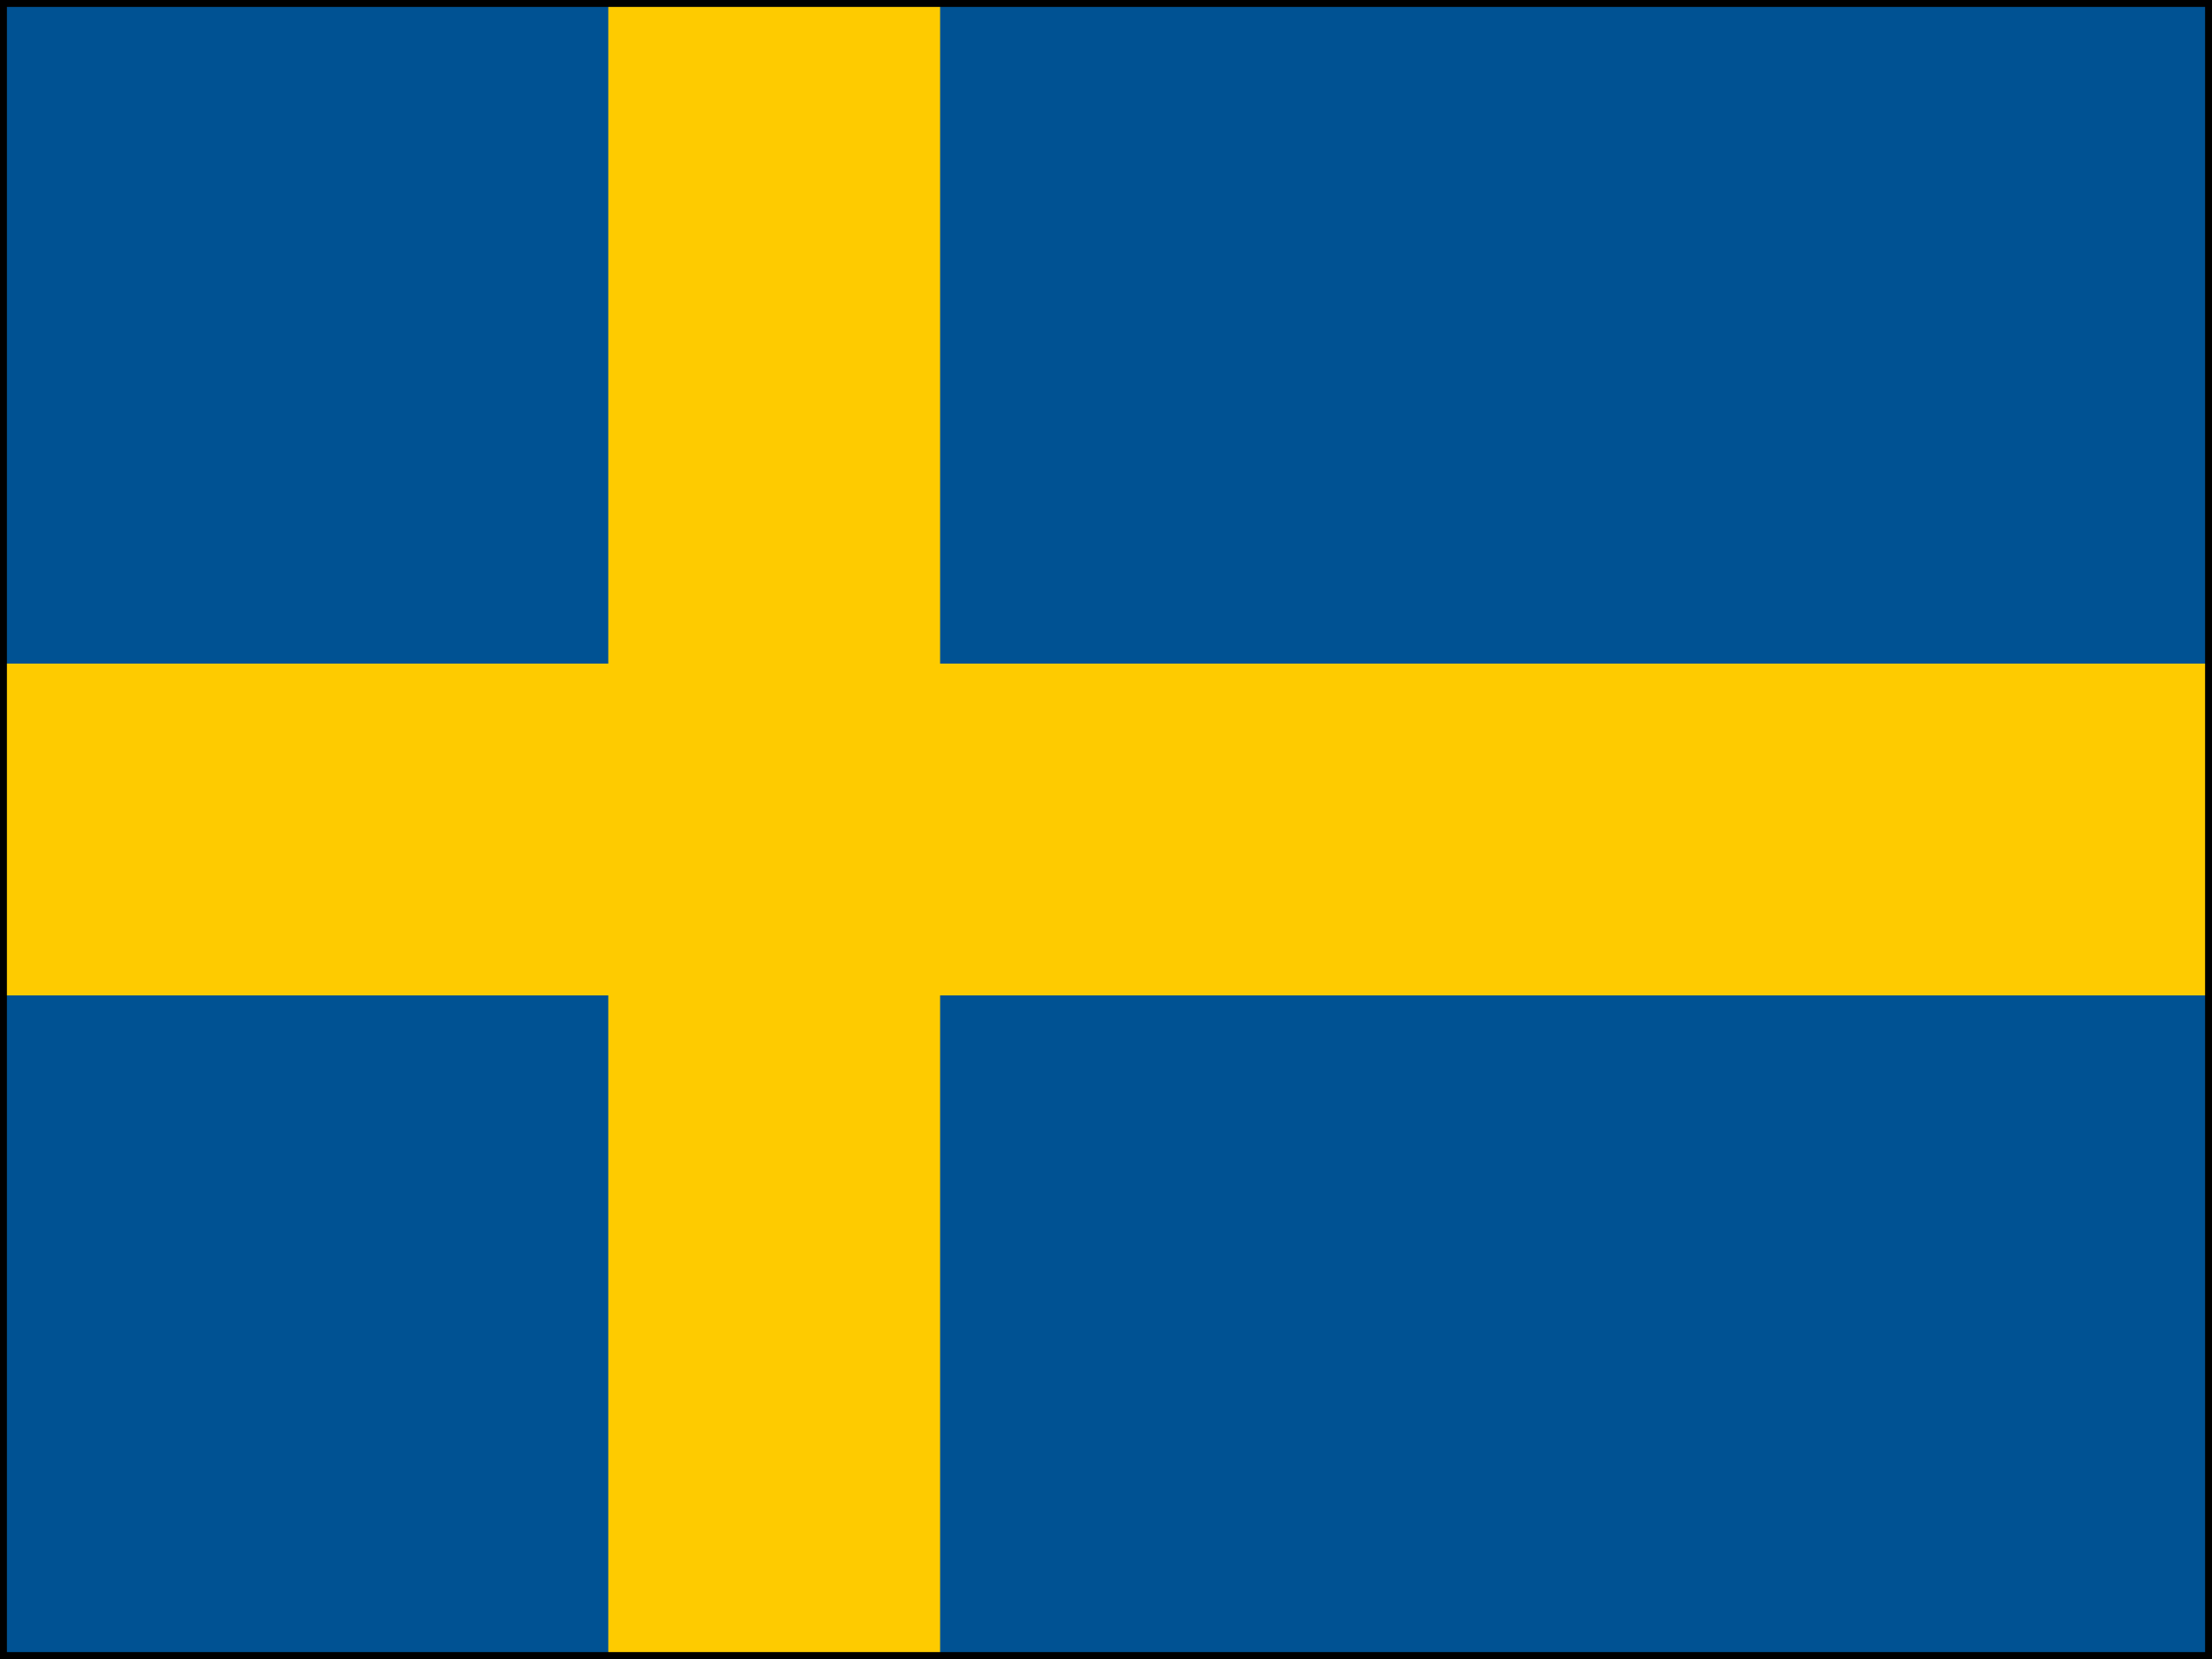
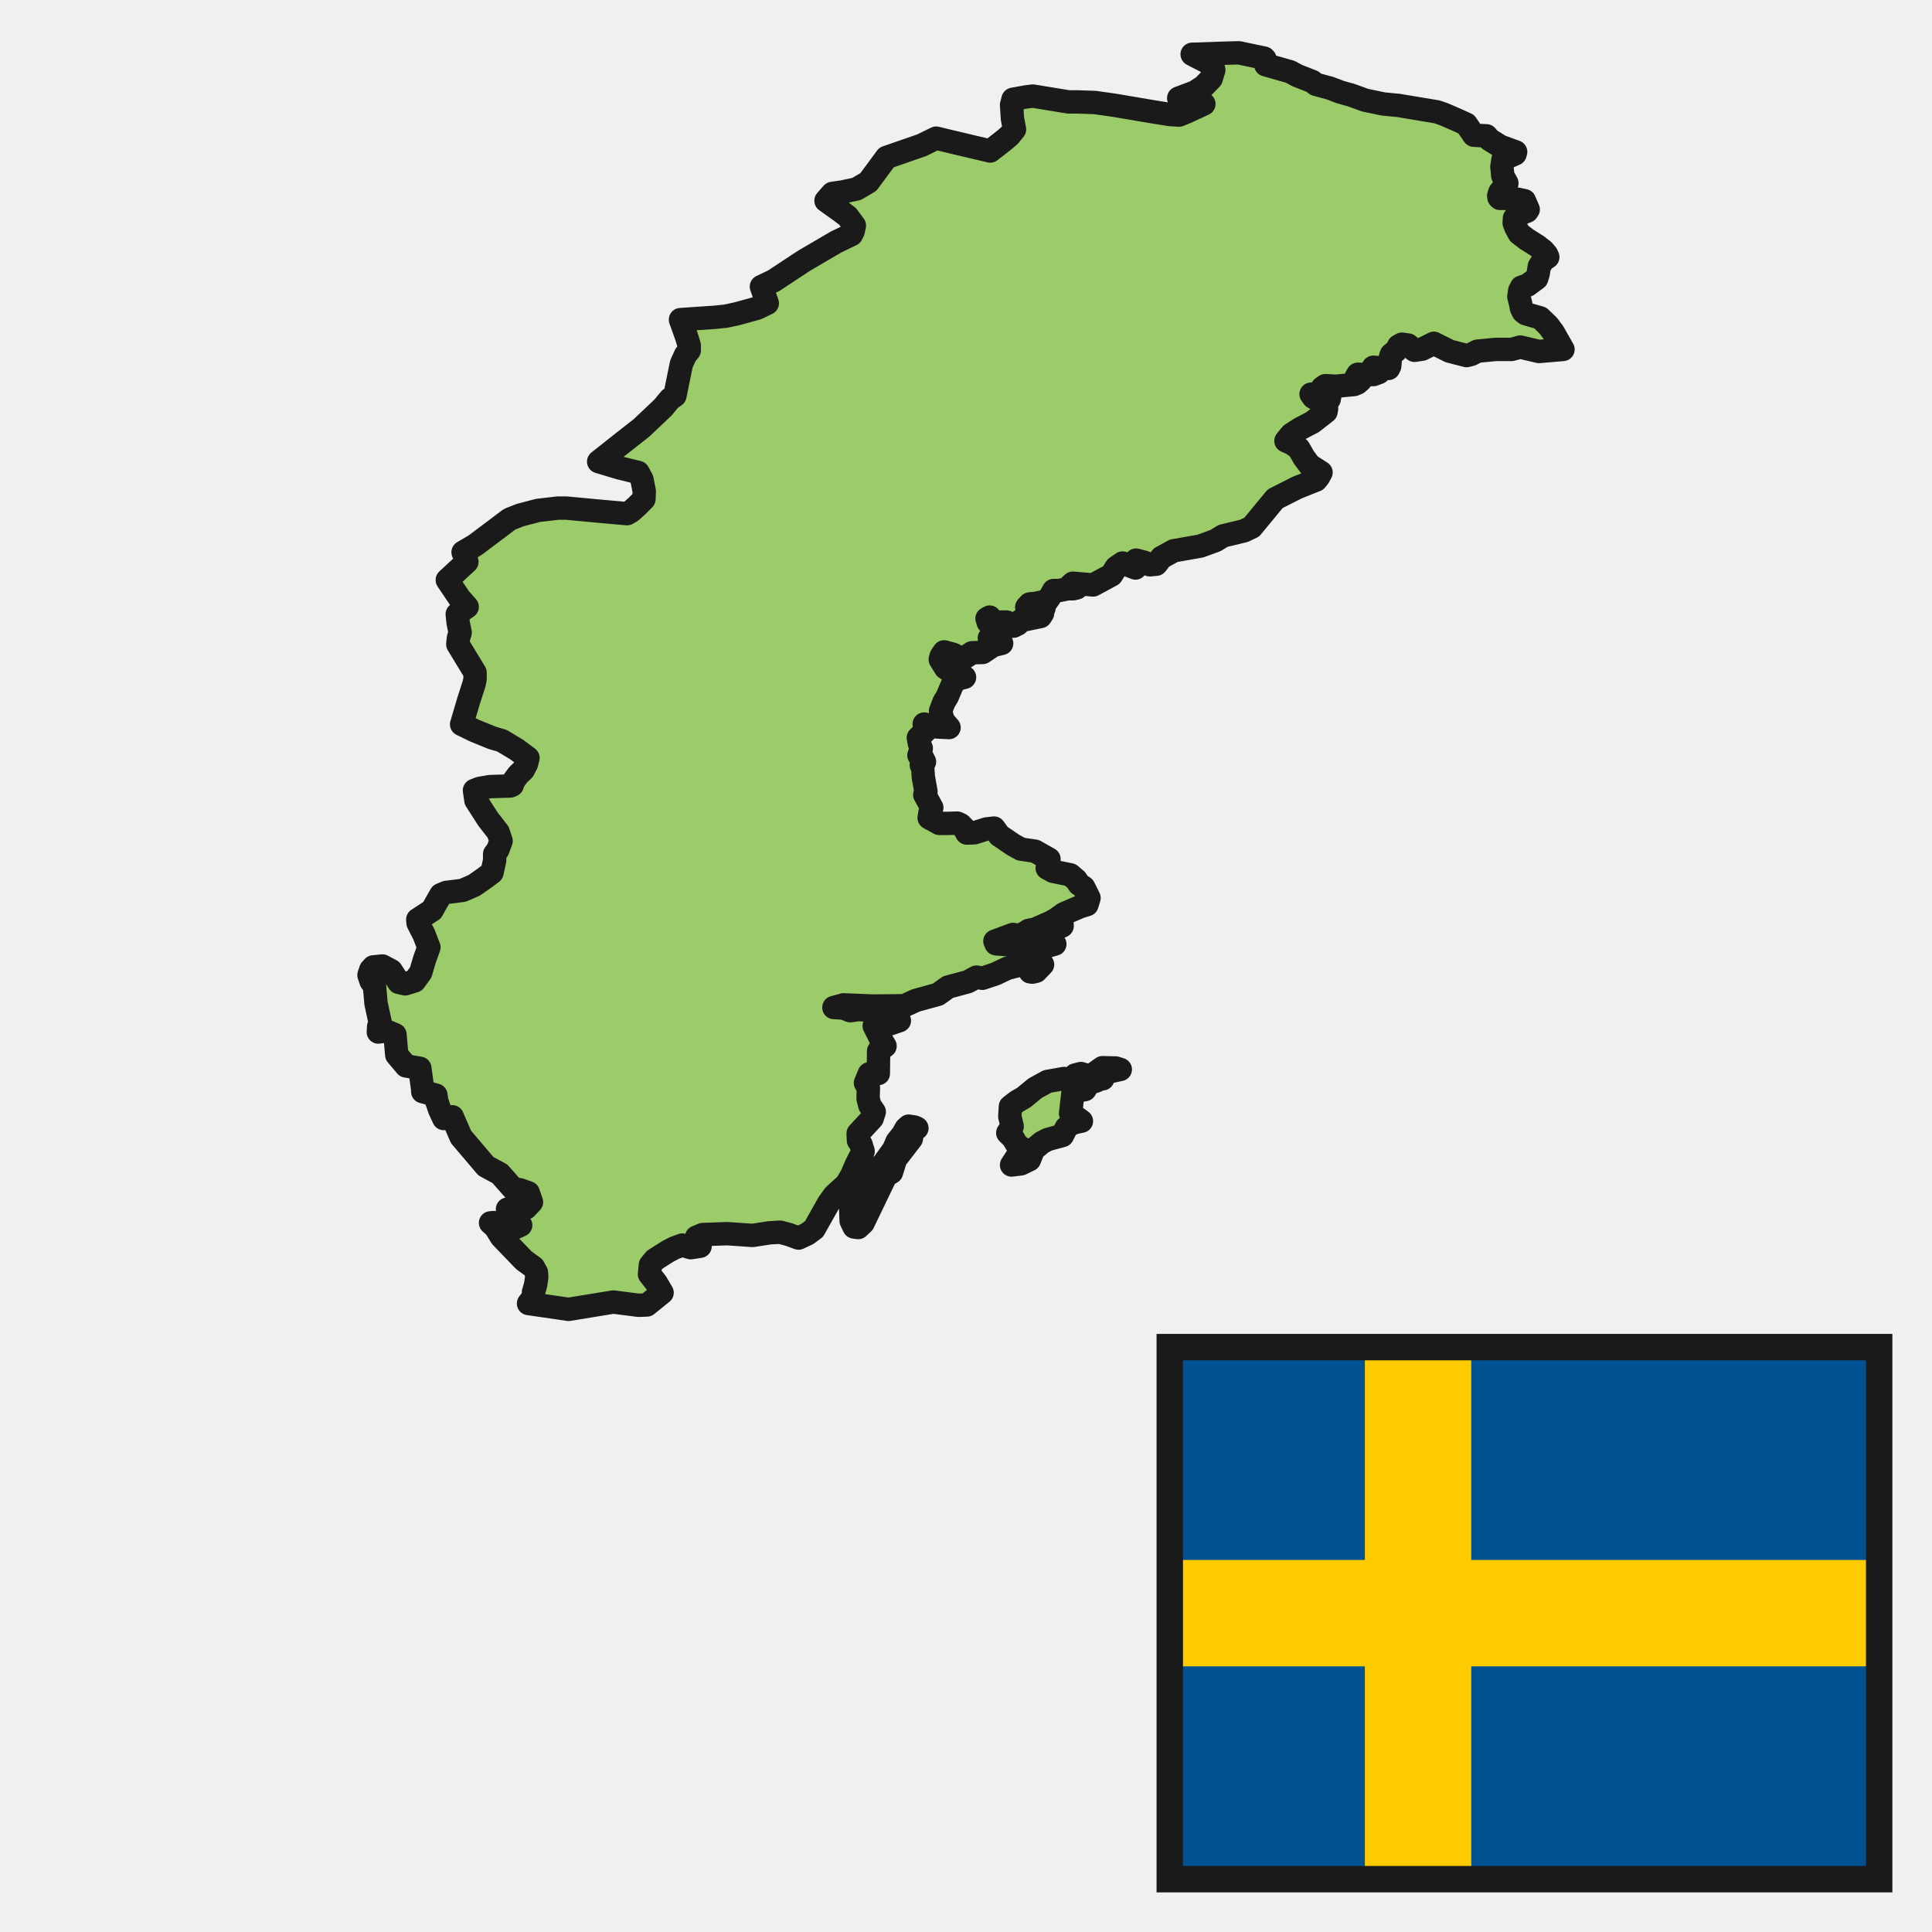
- <svg xmlns="http://www.w3.org/2000/svg" id="flag-icons-se" viewBox="0 0 640 480">
-   <path fill="#005293" d="M0 0h640v480H0z" />
-   <path fill="#fecb00" d="M176 0v192H0v96h176v192h96V288h368v-96H272V0z" />
-   <rect x="1" y="1" width="638" height="478" fill="none" stroke="#000000" stroke-width="2" />
+ <svg xmlns="http://www.w3.org/2000/svg" viewBox="0 0 512 512">
+   <g transform="translate(57.75 -17.75) scale(0.7744)">
+     <path d="M 59.3 355.1 L 61.9 359.1 L 64.1 359.6 L 67.3 358.6 L 69.4 355.7 L 70.7 351.3 L 72.2 347.1 L 70.5 342.7 L 68.5 338.8 L 68.4 337.6 L 73.3 334.4 L 74.8 331.7 L 76.3 329.1 L 78.2 328.3 L 80.8 328.0 L 83.8 327.6 L 87.7 325.9 L 91.0 323.6 L 93.8 321.5 L 94.7 317.4 L 94.7 315.2 L 95.8 313.7 L 96.9 310.7 L 95.9 307.7 L 92.4 303.2 L 88.3 296.8 L 87.8 293.4 L 89.6 292.7 L 93.2 292.1 L 100.0 291.9 L 100.7 291.6 L 101.3 290.0 L 102.8 288.0 L 104.5 286.4 L 105.6 284.3 L 106.1 282.3 L 102.2 279.4 L 97.2 276.4 L 93.8 275.4 L 87.7 272.9 L 83.4 270.8 L 85.8 262.7 L 87.7 256.8 L 88.0 255.3 L 88.0 253.1 L 82.1 243.4 L 82.3 241.3 L 82.9 239.4 L 82.2 236.0 L 81.9 233.1 L 82.9 232.2 L 85.3 230.6 L 83.0 228.0 L 82.8 227.8 L 78.5 221.4 L 85.2 215.2 L 83.9 211.9 L 88.0 209.5 L 95.2 204.1 L 99.3 201.0 L 100.1 200.5 L 103.4 199.2 L 109.5 197.6 L 116.3 196.8 L 119.3 196.8 L 131.0 197.9 L 140.0 198.7 L 141.4 197.9 L 143.3 196.2 L 145.8 193.7 L 145.9 191.0 L 145.1 187.0 L 143.8 184.6 L 137.3 183.0 L 130.3 180.9 L 138.9 174.1 L 144.9 169.4 L 152.3 162.4 L 154.7 159.5 L 156.4 158.3 L 158.6 147.5 L 160.0 144.4 L 161.3 142.8 L 161.3 141.2 L 160.5 138.5 L 158.3 132.3 L 170.1 131.5 L 173.9 131.1 L 177.6 130.3 L 184.5 128.4 L 188.0 126.7 L 186.0 121.0 L 190.2 119.0 L 200.5 112.2 L 211.6 105.7 L 216.8 103.2 L 217.4 102.0 L 217.8 100.1 L 215.5 97.0 L 213.0 95.1 L 208.1 91.6 L 210.3 89.1 L 213.8 88.6 L 218.5 87.6 L 222.1 85.5 L 222.6 85.2 L 228.8 76.8 L 240.9 72.6 L 245.8 70.2 L 253.3 72.0 L 264.3 74.6 L 269.3 70.7 L 270.9 69.3 L 272.6 67.2 L 271.9 63.5 L 271.6 58.8 L 272.1 56.9 L 276.5 56.1 L 278.9 55.8 L 291.1 57.8 L 294.3 57.8 L 300.1 58.0 L 306.5 58.9 L 320.1 61.2 L 325.7 62.1 L 328.9 62.3 L 331.6 61.2 L 337.4 58.5 L 328.8 56.5 L 334.4 54.4 L 337.4 52.4 L 339.9 49.8 L 340.8 46.9 L 340.4 45.3 L 338.6 44.2 L 333.4 41.5 L 345.3 41.1 L 349.4 41.0 L 358.0 42.8 L 358.3 43.1 L 358.3 44.1 L 358.6 45.1 L 367.0 47.5 L 369.4 48.8 L 374.5 50.8 L 375.8 51.8 L 380.6 53.1 L 384.0 54.4 L 387.9 55.5 L 392.6 57.2 L 398.8 58.5 L 404.0 59.0 L 417.2 61.2 L 419.5 62.0 L 423.2 63.6 L 427.2 65.4 L 429.8 69.2 L 434.1 69.4 L 435.2 70.7 L 438.9 73.0 L 444.1 74.9 L 443.9 75.6 L 439.8 77.4 L 439.4 79.9 L 439.7 83.1 L 441.1 85.6 L 440.9 86.4 L 439.8 87.3 L 438.7 88.7 L 438.3 89.9 L 438.4 90.5 L 438.7 90.8 L 441.0 90.8 L 444.8 91.1 L 447.1 91.6 L 448.4 94.6 L 448.0 95.2 L 444.7 96.5 L 443.7 97.6 L 443.6 99.2 L 444.2 100.8 L 445.3 102.8 L 447.9 104.8 L 451.4 107.0 L 453.6 108.7 L 454.7 110.0 L 455.1 110.9 L 453.5 112.0 L 452.2 114.1 L 451.8 116.6 L 451.3 118.2 L 448.2 120.5 L 446.1 121.2 L 445.5 122.4 L 445.2 124.4 L 445.8 126.8 L 446.1 128.4 L 446.7 129.6 L 447.6 130.3 L 452.5 131.7 L 455.3 134.4 L 457.0 136.7 L 460.3 142.5 L 452.1 143.2 L 445.7 141.7 L 442.7 142.5 L 437.2 142.5 L 431.0 143.1 L 428.9 144.2 L 427.3 144.6 L 421.5 143.1 L 416.1 140.4 L 412.1 142.4 L 409.5 142.8 L 407.3 141.0 L 405.2 140.7 L 404.1 141.3 L 403.2 142.9 L 401.6 144.2 L 401.3 145.0 L 401.0 148.2 L 400.6 149.0 L 395.4 148.6 L 395.6 149.4 L 396.7 149.9 L 397.3 150.4 L 395.4 151.1 L 390.1 151.0 L 389.6 151.8 L 391.1 153.0 L 390.0 154.0 L 388.8 154.5 L 382.6 155.1 L 379.0 154.9 L 378.0 155.6 L 377.6 156.5 L 378.3 157.3 L 379.9 157.8 L 380.5 158.4 L 380.3 159.5 L 379.0 159.7 L 375.3 157.7 L 374.1 157.8 L 374.9 158.9 L 377.1 160.1 L 378.3 161.3 L 379.4 162.7 L 379.2 163.8 L 374.6 167.4 L 370.4 169.6 L 367.3 171.6 L 365.5 173.8 L 367.7 174.8 L 369.9 176.4 L 371.6 179.4 L 373.6 182.1 L 377.5 184.6 L 376.7 186.1 L 375.8 187.2 L 369.3 189.8 L 361.8 193.6 L 353.8 203.3 L 351.1 204.6 L 344.0 206.3 L 341.4 207.9 L 336.2 209.8 L 327.1 211.4 L 322.9 213.7 L 321.1 216.0 L 318.9 216.2 L 316.9 215.3 L 314.2 214.6 L 313.8 216.1 L 314.0 217.3 L 309.6 215.6 L 307.4 217.1 L 305.8 219.7 L 299.5 223.1 L 292.6 222.5 L 291.9 223.1 L 293.7 223.6 L 293.9 224.1 L 292.7 224.4 L 290.8 224.4 L 287.9 225.0 L 286.0 225.0 L 285.1 226.6 L 283.7 228.6 L 279.8 229.4 L 277.8 229.6 L 276.8 230.7 L 282.7 231.0 L 282.3 231.9 L 282.2 232.8 L 281.5 233.9 L 274.7 235.3 L 273.7 236.5 L 272.3 237.2 L 269.3 237.2 L 269.4 236.5 L 269.9 235.8 L 265.4 235.8 L 264.1 234.1 L 263.2 234.6 L 263.6 235.9 L 264.9 237.3 L 266.1 239.4 L 265.1 240.7 L 264.0 241.3 L 264.8 241.9 L 267.1 242.3 L 268.2 243.1 L 265.3 243.8 L 261.7 246.2 L 258.1 246.3 L 255.8 247.8 L 253.5 247.8 L 251.5 246.8 L 248.5 246.0 L 247.5 247.5 L 247.2 248.6 L 249.0 251.5 L 252.3 253.7 L 255.5 254.7 L 253.2 255.3 L 251.5 256.8 L 249.6 261.3 L 248.5 263.1 L 247.3 266.2 L 248.0 268.9 L 248.7 270.2 L 250.2 271.9 L 246.1 271.7 L 241.7 270.7 L 242.4 272.8 L 239.7 275.4 L 240.1 277.5 L 240.7 279.0 L 239.9 281.4 L 241.1 282.2 L 241.8 283.6 L 240.7 284.7 L 241.2 285.6 L 241.4 288.8 L 242.3 293.8 L 241.9 294.9 L 244.3 299.3 L 243.7 300.9 L 243.4 302.8 L 246.9 304.7 L 249.9 304.7 L 253.0 304.6 L 254.1 305.1 L 255.4 306.4 L 256.3 308.0 L 258.9 307.9 L 263.0 306.6 L 265.6 306.3 L 267.4 308.8 L 272.1 312.0 L 274.8 313.5 L 279.6 314.2 L 284.4 316.9 L 283.8 320.0 L 285.8 321.1 L 291.7 322.3 L 293.7 324.0 L 294.7 325.5 L 296.3 326.6 L 298.1 330.2 L 297.4 332.5 L 295.1 333.2 L 289.5 335.6 L 287.0 337.4 L 285.1 338.5 L 279.6 340.9 L 277.5 341.3 L 275.6 342.5 L 273.8 343.0 L 272.1 342.7 L 265.9 345.0 L 266.3 345.9 L 271.1 346.3 L 273.6 345.8 L 275.5 344.7 L 277.5 344.5 L 279.4 344.7 L 281.4 343.8 L 283.0 343.4 L 284.6 343.9 L 286.4 346.0 L 282.6 347.1 L 280.0 347.1 L 278.7 350.6 L 277.1 352.1 L 276.0 352.8 L 270.1 354.3 L 266.1 356.2 L 261.6 357.7 L 259.6 357.3 L 256.6 358.9 L 249.9 360.7 L 246.4 363.2 L 238.8 365.3 L 234.9 367.1 L 224.2 367.2 L 214.1 366.8 L 210.8 367.7 L 214.1 367.9 L 216.4 368.8 L 219.2 368.4 L 225.6 368.8 L 228.9 369.3 L 233.2 372.2 L 230.0 373.3 L 224.6 374.0 L 226.7 378.2 L 228.3 380.9 L 226.1 382.6 L 226.0 390.3 L 222.9 390.4 L 221.6 393.5 L 222.6 395.2 L 222.5 398.9 L 223.1 401.2 L 224.6 403.4 L 223.9 405.6 L 219.1 410.8 L 219.2 413.2 L 220.1 414.6 L 220.8 416.9 L 218.5 421.4 L 216.9 425.1 L 215.1 428.2 L 210.9 432.0 L 208.9 434.8 L 204.0 443.5 L 201.7 445.2 L 198.7 446.6 L 195.4 445.4 L 192.4 444.6 L 188.8 444.8 L 183.0 445.7 L 174.3 445.1 L 165.9 445.4 L 163.8 446.3 L 165.0 449.4 L 161.8 449.9 L 158.9 449.0 L 156.2 450.0 L 153.9 451.2 L 149.5 454.0 L 148.0 455.8 L 147.7 459.0 L 150.0 461.9 L 152.0 465.3 L 146.8 469.5 L 143.9 469.6 L 135.3 468.5 L 120.0 471.0 L 106.3 469.0 L 108.0 466.8 L 108.0 465.1 L 108.7 462.7 L 109.1 460.1 L 109.0 458.4 L 108.0 456.6 L 104.7 454.2 L 97.0 446.2 L 94.9 442.8 L 93.3 441.4 L 94.4 441.3 L 100.7 443.1 L 102.1 442.9 L 103.6 442.2 L 101.8 439.6 L 100.2 438.4 L 99.1 436.7 L 102.8 436.2 L 105.4 436.3 L 107.3 434.3 L 106.2 431.1 L 103.4 430.1 L 101.0 429.7 L 96.5 424.6 L 91.7 422.0 L 83.2 412.0 L 80.2 405.1 L 77.3 405.7 L 75.9 402.7 L 74.9 399.8 L 74.6 397.7 L 70.1 396.5 L 70.0 395.1 L 69.1 388.5 L 64.4 387.7 L 61.2 383.9 L 60.6 377.0 L 57.5 375.7 L 54.9 376.1 L 55.0 374.3 L 55.5 372.7 L 54.1 366.3 L 53.6 360.4 L 52.4 358.7 L 51.7 356.6 L 52.3 354.8 L 53.2 353.8 L 56.3 353.5 L 59.3 355.1 Z M 300.7 392.8 L 298.1 393.6 L 296.7 395.8 L 294.5 396.2 L 292.6 396.9 L 291.8 403.9 L 295.5 406.6 L 293.5 407.0 L 291.6 407.7 L 290.3 408.9 L 289.0 411.5 L 283.9 412.9 L 282.0 413.9 L 279.1 416.3 L 277.7 419.8 L 274.8 421.2 L 271.6 421.6 L 273.5 418.7 L 276.0 416.4 L 273.6 414.9 L 272.1 412.4 L 270.3 410.6 L 271.8 408.4 L 271.0 405.0 L 271.2 401.6 L 273.4 399.9 L 275.8 398.5 L 279.7 395.3 L 283.9 393.0 L 289.6 392.0 L 292.2 392.9 L 293.4 390.8 L 295.3 390.3 L 297.0 390.8 L 300.7 392.8 Z M 220.8 441.4 L 219.1 443.0 L 217.7 442.8 L 216.7 440.7 L 216.5 435.3 L 217.0 432.6 L 223.9 422.9 L 227.0 422.2 L 231.3 416.2 L 232.4 413.6 L 234.3 411.2 L 235.5 409.1 L 236.4 408.3 L 238.3 408.6 L 239.2 409.0 L 237.2 410.3 L 237.4 411.9 L 237.3 412.6 L 231.9 419.6 L 230.5 424.1 L 228.6 425.2 L 220.8 441.4 Z M 303.3 390.1 L 302.8 392.1 L 301.1 391.9 L 299.6 390.5 L 302.7 388.3 L 307.2 388.4 L 308.8 388.9 L 303.3 390.1 Z M 285.7 341.5 L 284.9 342.5 L 284.1 341.2 L 284.4 341.0 L 284.9 339.7 L 286.5 339.1 L 288.9 339.4 L 288.9 339.8 L 286.6 340.8 L 285.7 341.5 Z M 280.0 355.3 L 278.7 355.6 L 278.0 355.5 L 278.8 354.1 L 279.5 353.5 L 281.6 352.9 L 282.2 353.0 L 280.0 355.3 Z" fill="#9ccb6a" stroke="#1a1a1a" stroke-width="8" stroke-linejoin="round" fill-rule="evenodd" />
+   </g>
+   <rect x="310" y="357" width="188" height="141" fill="#ffffff" />
+   <g transform="translate(310 357) scale(0.29375)">
+     <path fill="#005293" d="M0 0h640v480H0z" />
+     <path fill="#fecb00" d="M176 0v192H0v96h176v192h96V288h368v-96H272V0z" />
+     <rect x="1" y="1" width="638" height="478" fill="none" stroke="#000000" stroke-width="2" />
+   </g>
+   <rect x="310" y="357" width="188" height="141" fill="none" stroke="#1a1a1a" stroke-width="7" />
</svg>
